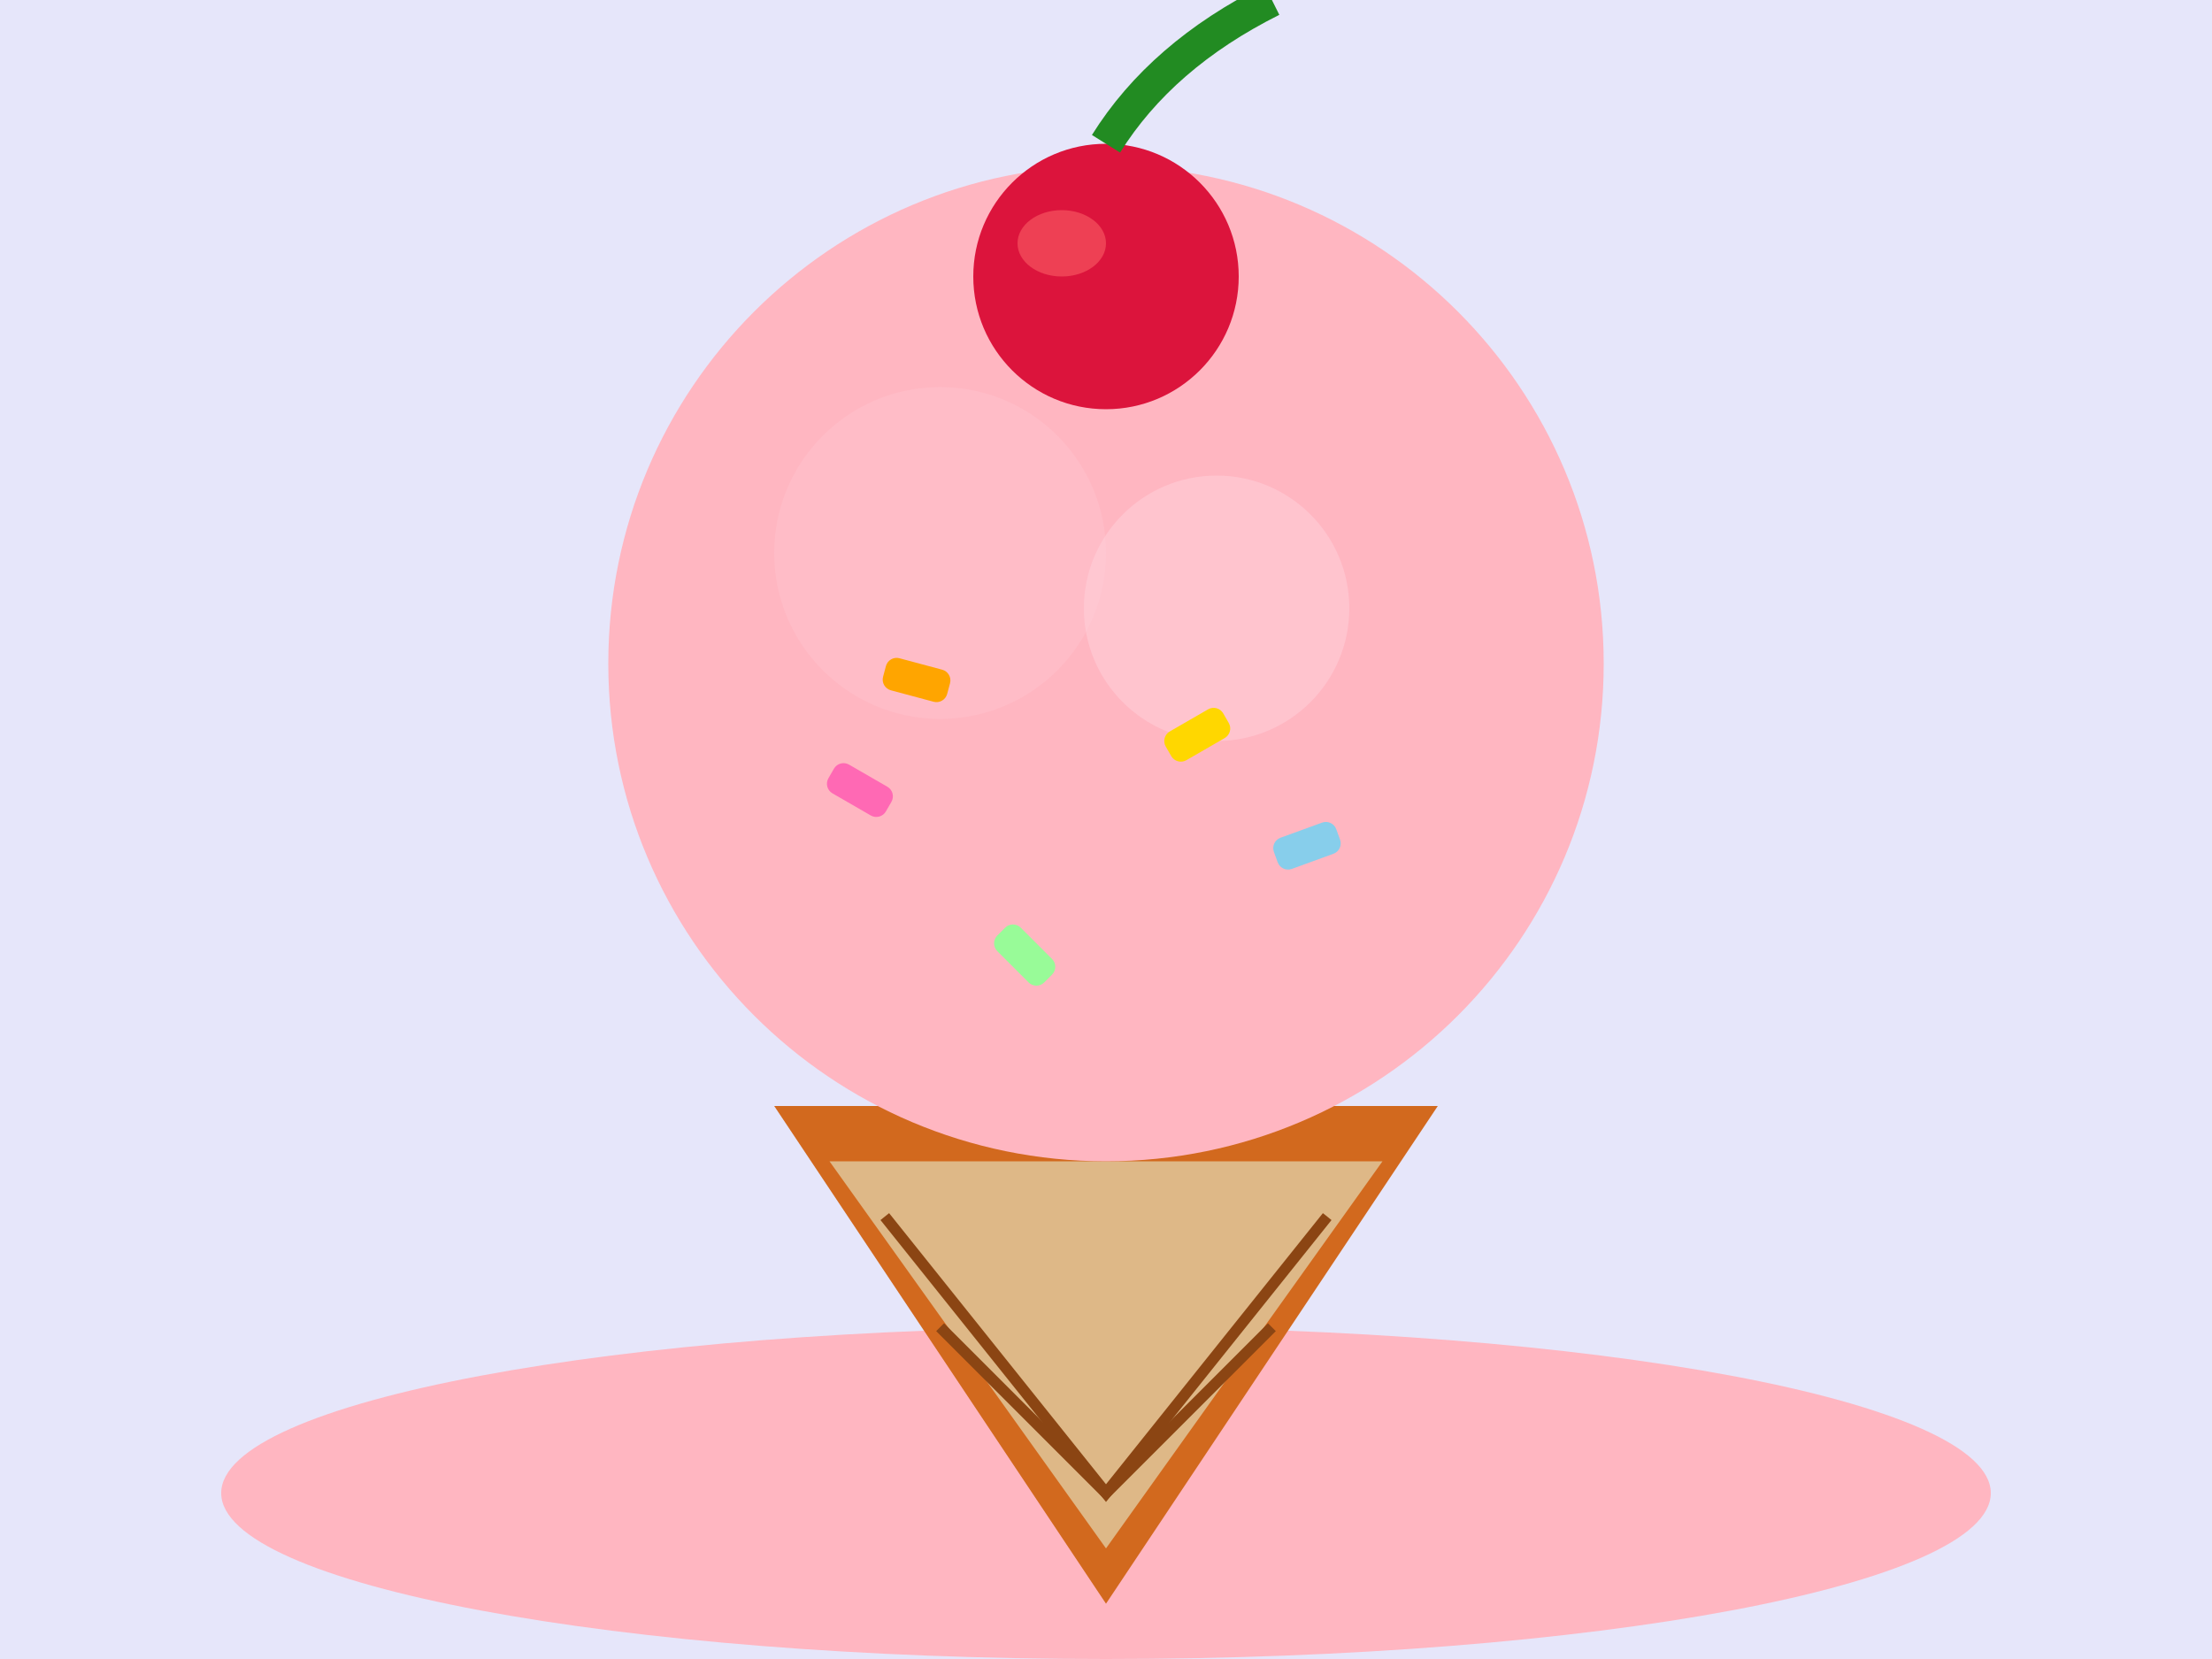
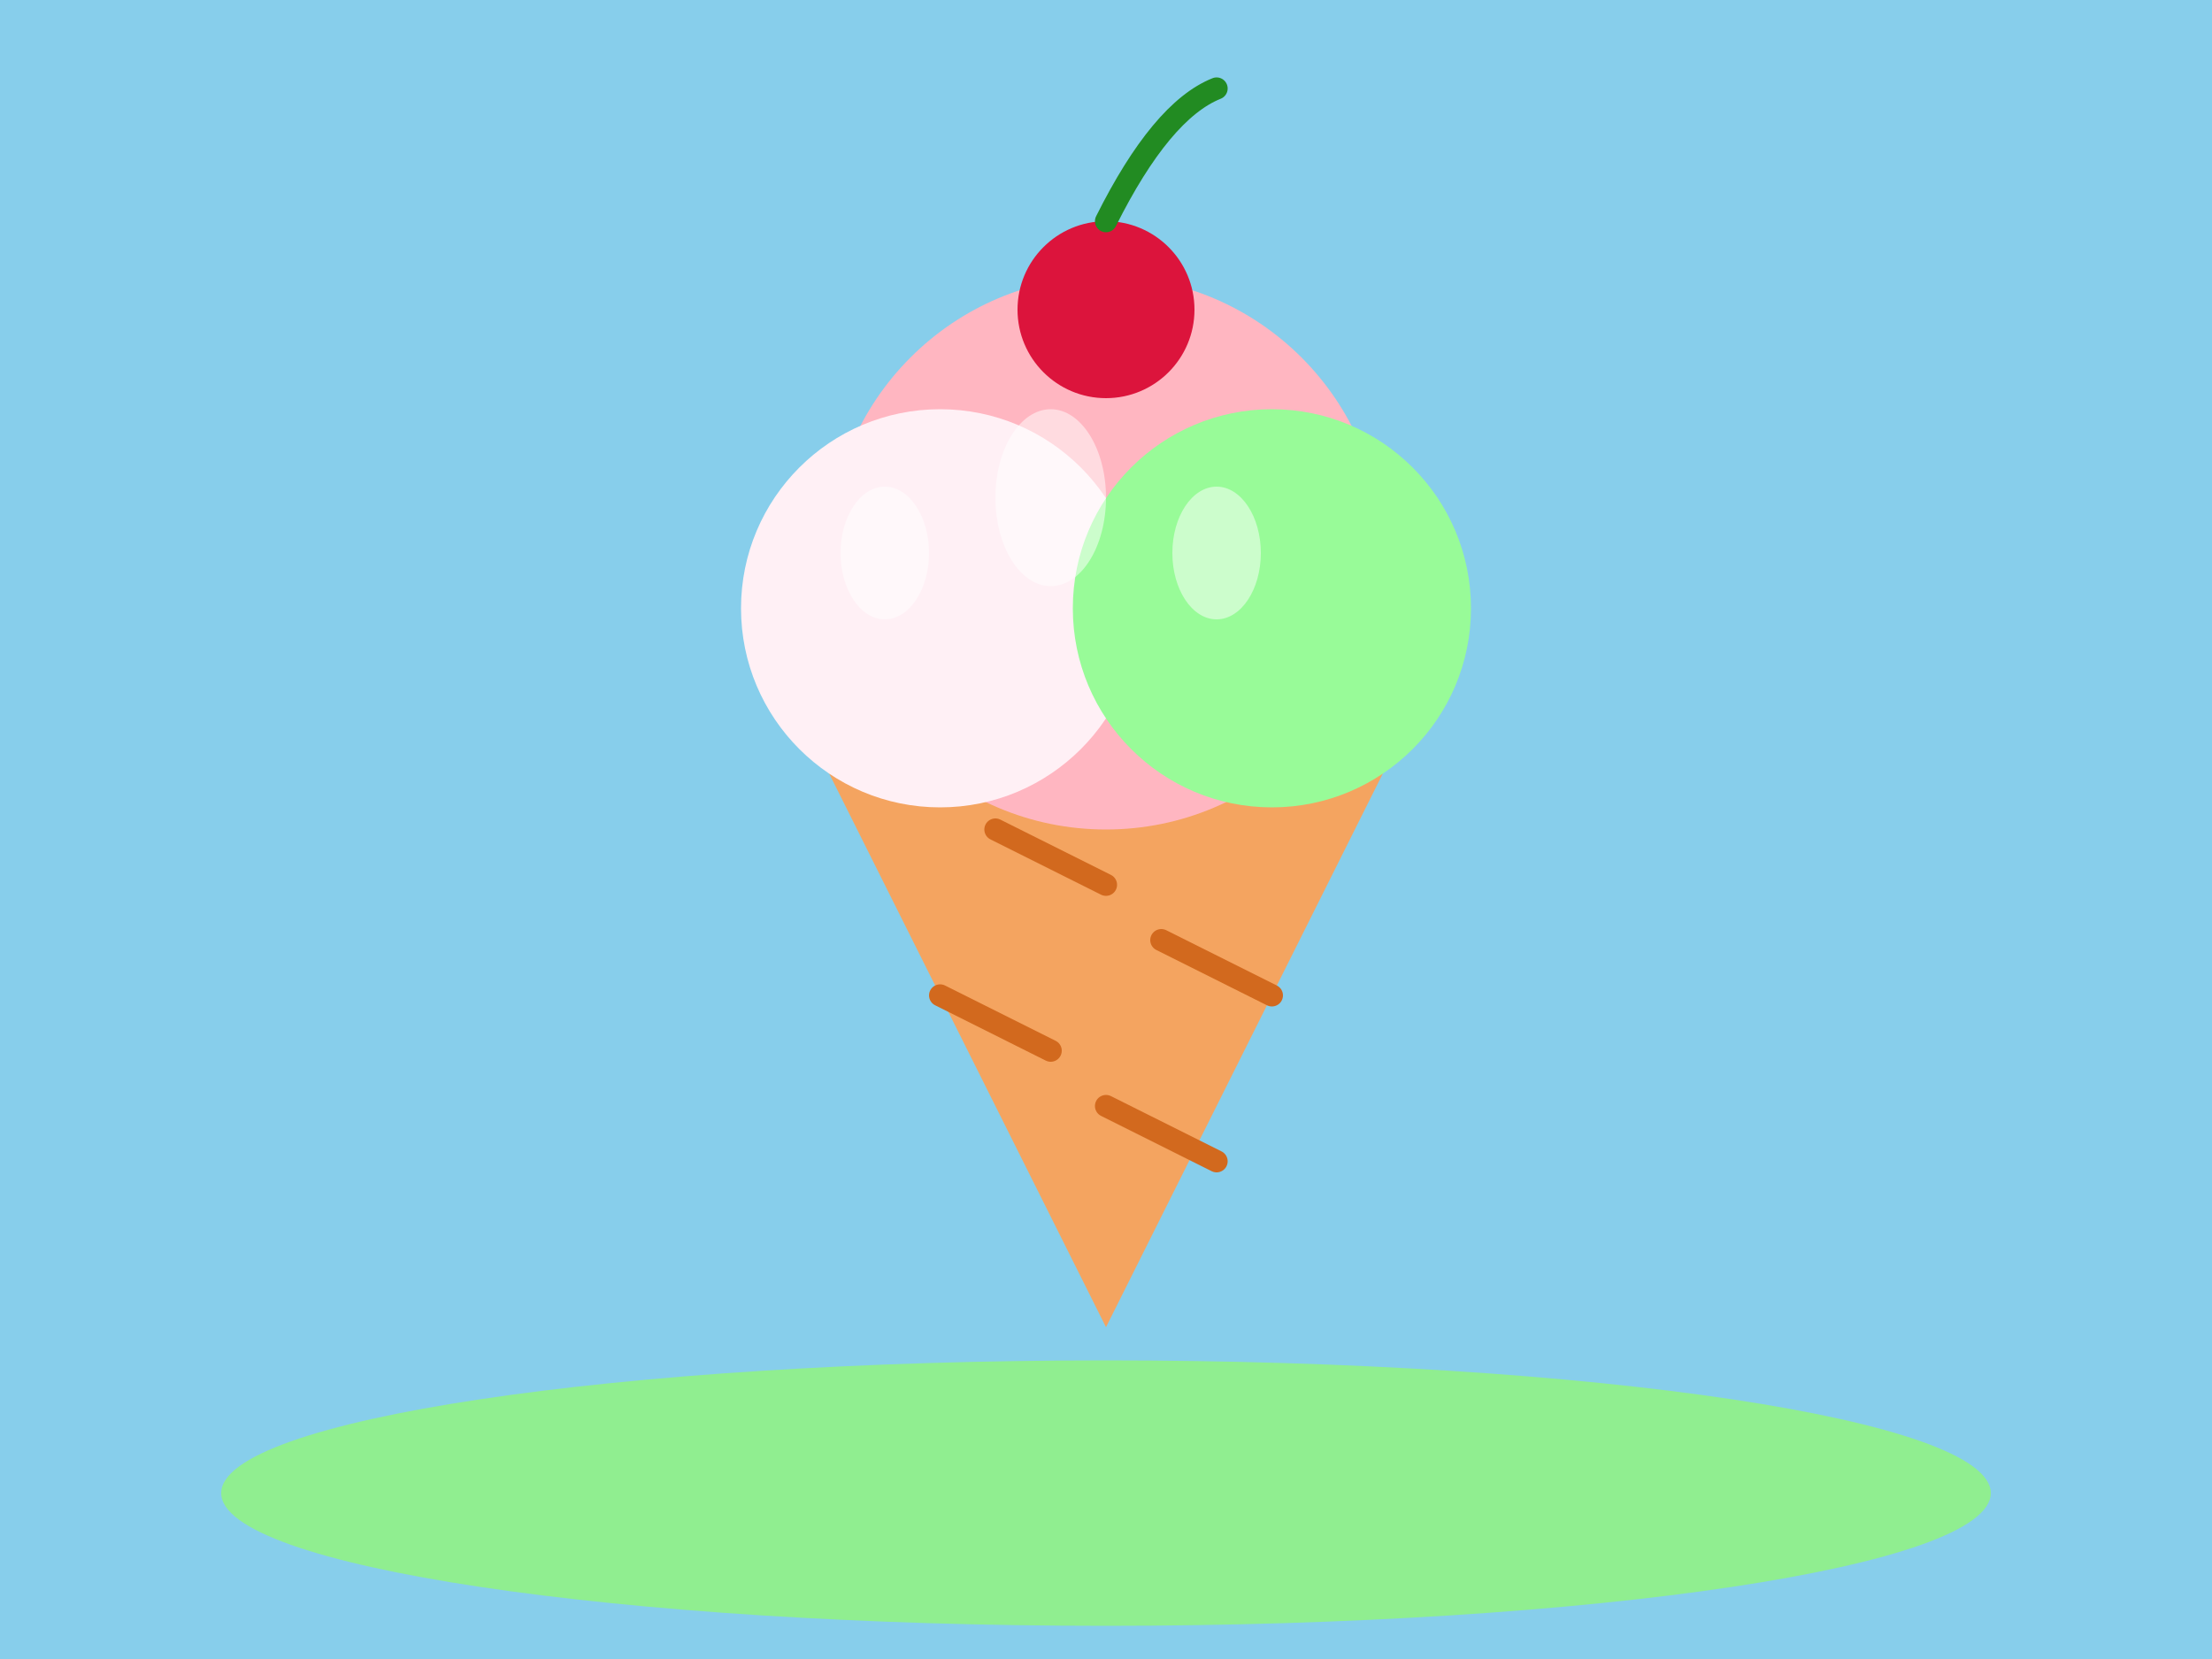
<svg xmlns="http://www.w3.org/2000/svg" viewBox="0 0 200 150">
-   <rect width="200" height="150" fill="#E6E6FA" />
-   <ellipse cx="100" cy="135" rx="80" ry="15" fill="#FFB6C1" />
-   <path d="M70,100 L100,145 L130,100 Z" fill="#D2691E" />
-   <path d="M75,105 L100,140 L125,105 Z" fill="#DEB887" />
-   <path d="M80,110 L100,135 L120,110" stroke="#8B4513" stroke-width="1" fill="none" />
-   <path d="M85,120 L100,135 L115,120" stroke="#8B4513" stroke-width="1" fill="none" />
-   <circle cx="100" cy="60" r="45" fill="#FFB6C1" />
-   <circle cx="85" cy="50" r="15" fill="#FFC0CB" opacity="0.6" />
-   <circle cx="110" cy="55" r="12" fill="#FFD1DC" opacity="0.5" />
-   <circle cx="100" cy="25" r="12" fill="#DC143C" />
-   <ellipse cx="96" cy="22" rx="4" ry="3" fill="#FF6B6B" opacity="0.5" />
-   <path d="M100,13 Q105,5 115,0" stroke="#228B22" stroke-width="3" fill="none" />
-   <rect x="75" y="70" width="6" height="3" rx="1" fill="#FF69B4" transform="rotate(30, 78, 71)" />
-   <rect x="115" y="75" width="6" height="3" rx="1" fill="#87CEEB" transform="rotate(-20, 118, 76)" />
-   <rect x="90" y="85" width="6" height="3" rx="1" fill="#98FB98" transform="rotate(45, 93, 86)" />
-   <rect x="105" y="65" width="6" height="3" rx="1" fill="#FFD700" transform="rotate(-30, 108, 66)" />
-   <rect x="80" y="60" width="6" height="3" rx="1" fill="#FFA500" transform="rotate(15, 83, 61)" />
+   <rect width="200" height="150" fill="#87CEEB" />
+   <ellipse cx="100" cy="135" rx="80" ry="12" fill="#90EE90" />
+   <polygon points="100,120 70,60 130,60" fill="#F4A460" />
+   <line x1="85" y1="90" x2="95" y2="95" stroke="#D2691E" stroke-width="2" stroke-linecap="round" />
+   <line x1="90" y1="75" x2="100" y2="80" stroke="#D2691E" stroke-width="2" stroke-linecap="round" />
+   <line x1="105" y1="85" x2="115" y2="90" stroke="#D2691E" stroke-width="2" stroke-linecap="round" />
+   <line x1="100" y1="100" x2="110" y2="105" stroke="#D2691E" stroke-width="2" stroke-linecap="round" />
+   <circle cx="100" cy="50" r="25" fill="#FFB6C1" />
+   <circle cx="85" cy="55" r="18" fill="#FFF0F5" />
+   <circle cx="115" cy="55" r="18" fill="#98FB98" />
+   <ellipse cx="95" cy="45" rx="5" ry="8" fill="white" opacity="0.5" />
+   <ellipse cx="80" cy="50" rx="4" ry="6" fill="white" opacity="0.5" />
+   <ellipse cx="110" cy="50" rx="4" ry="6" fill="white" opacity="0.5" />
+   <circle cx="100" cy="28" r="8" fill="#DC143C" />
+   <path d="M 100 20 Q 105 10 110 8" stroke="#228B22" stroke-width="2" fill="none" stroke-linecap="round" />
</svg>
